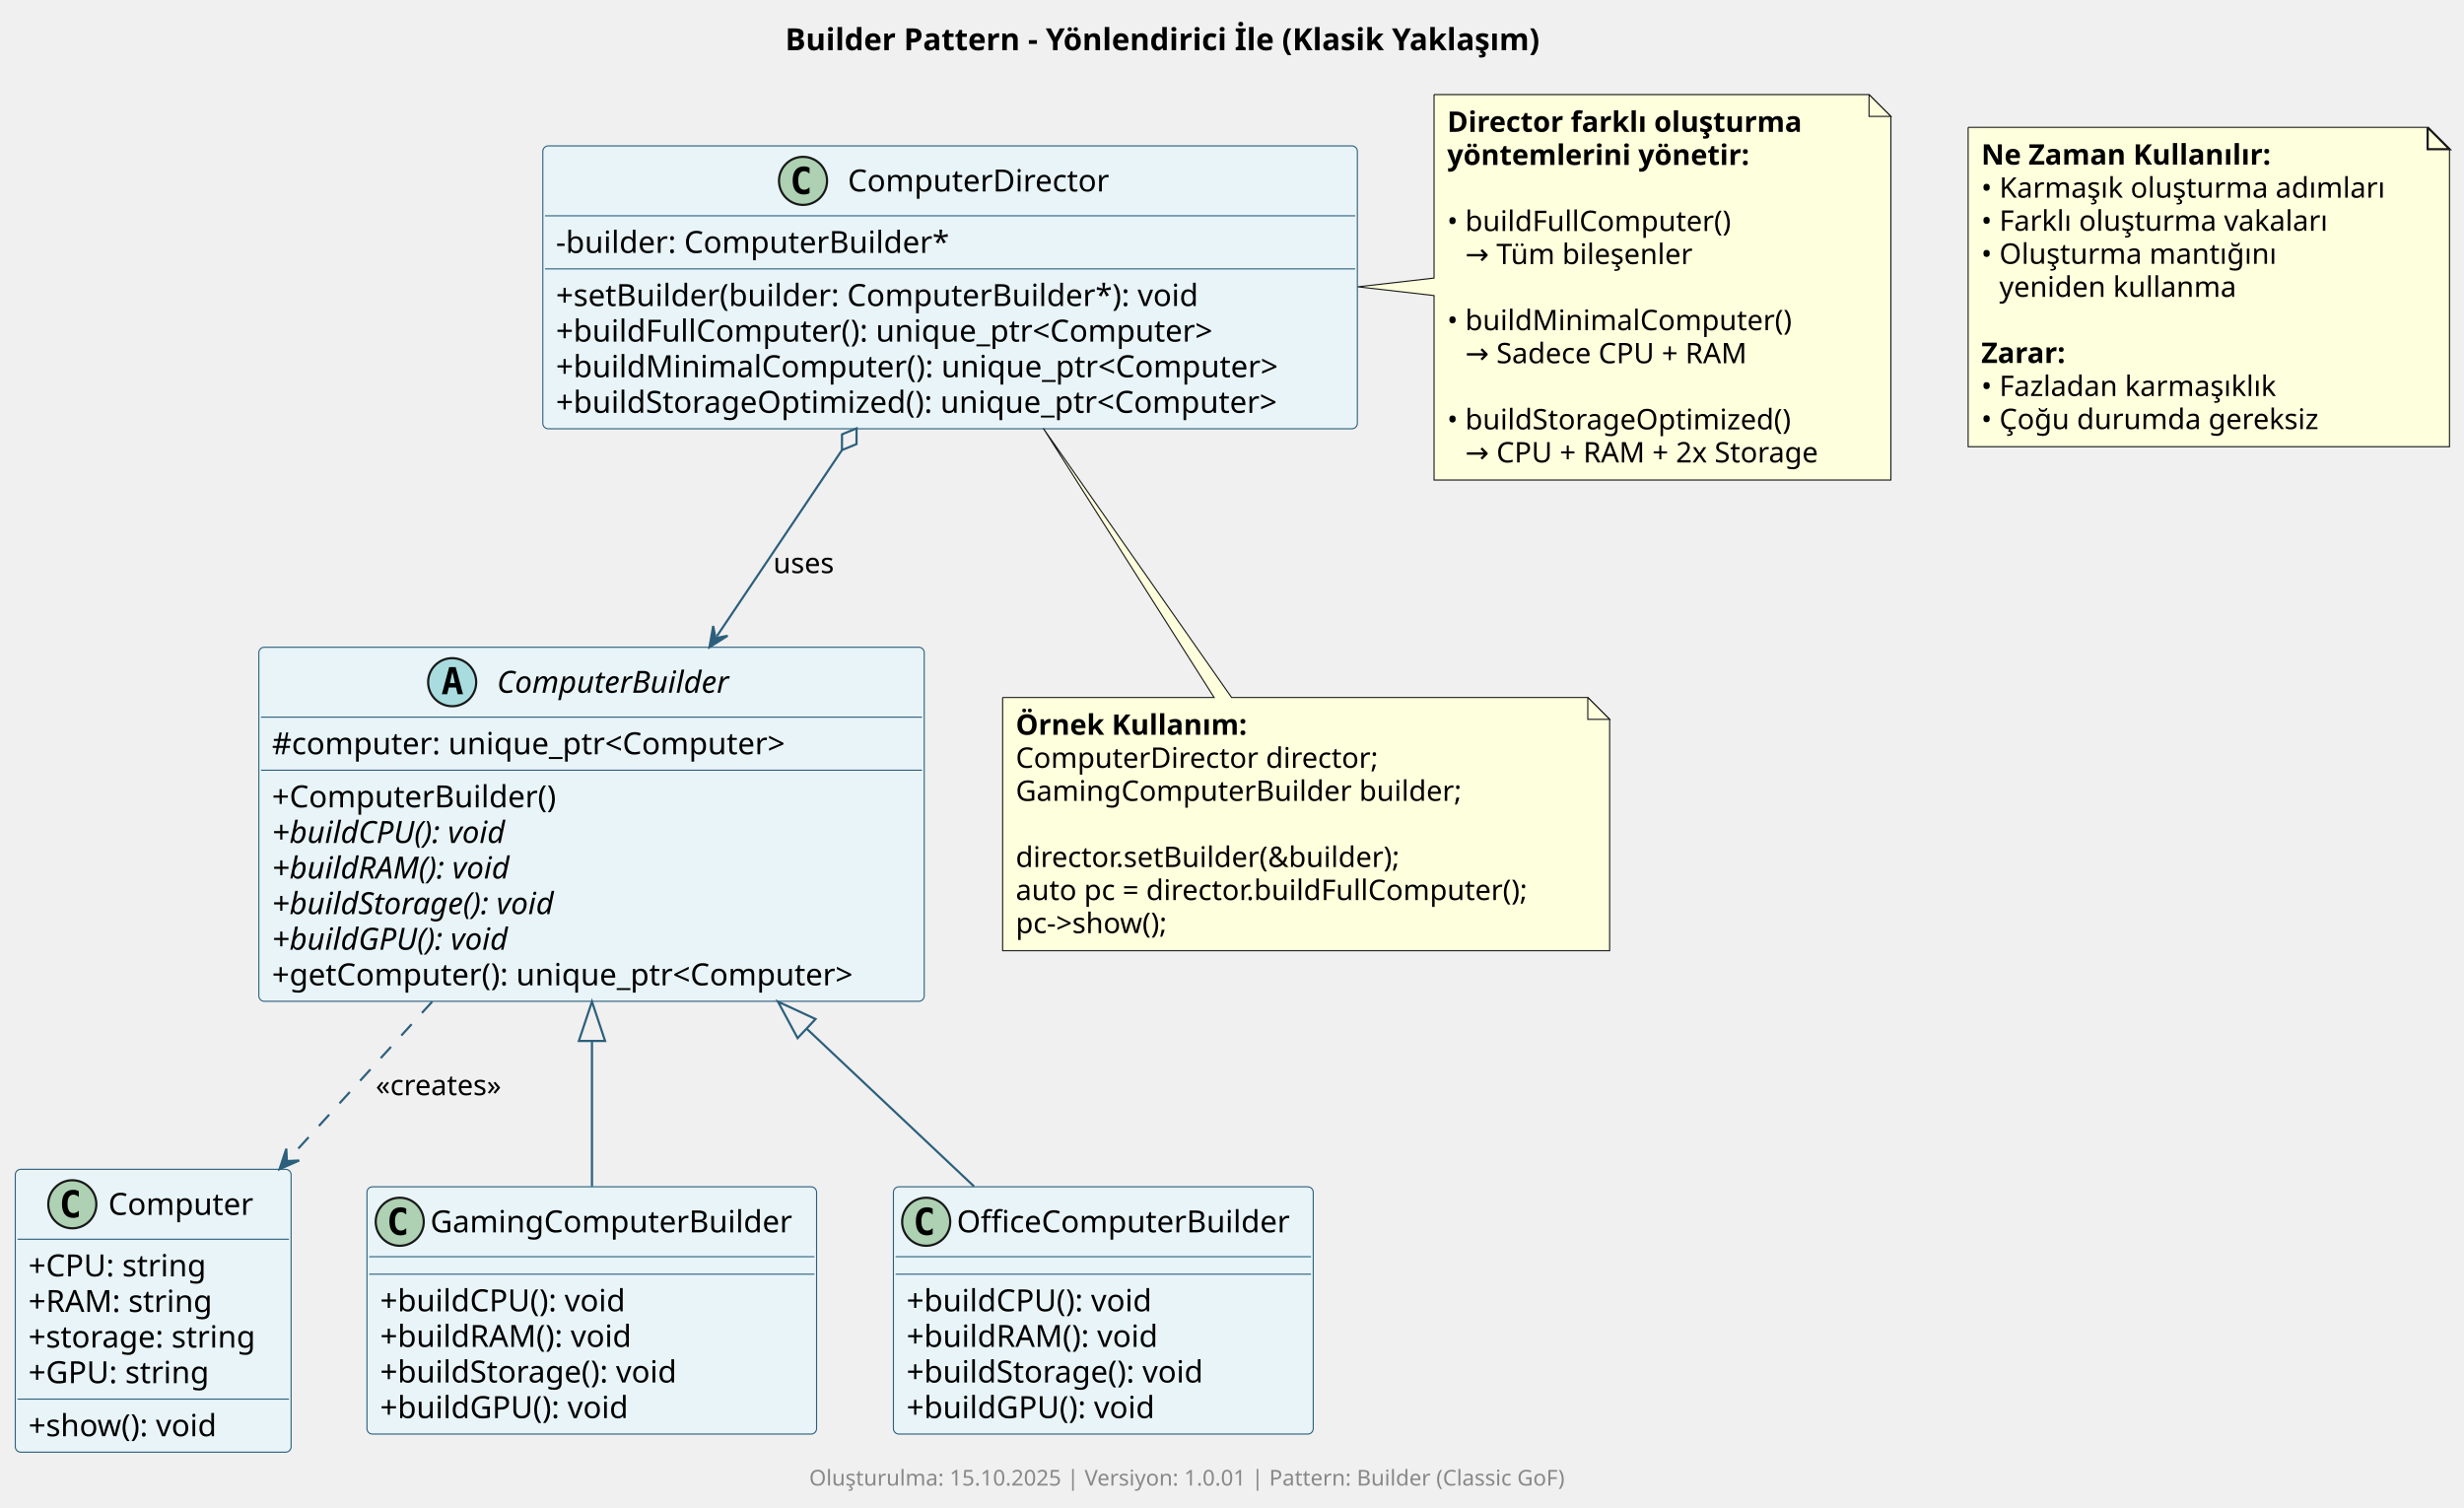
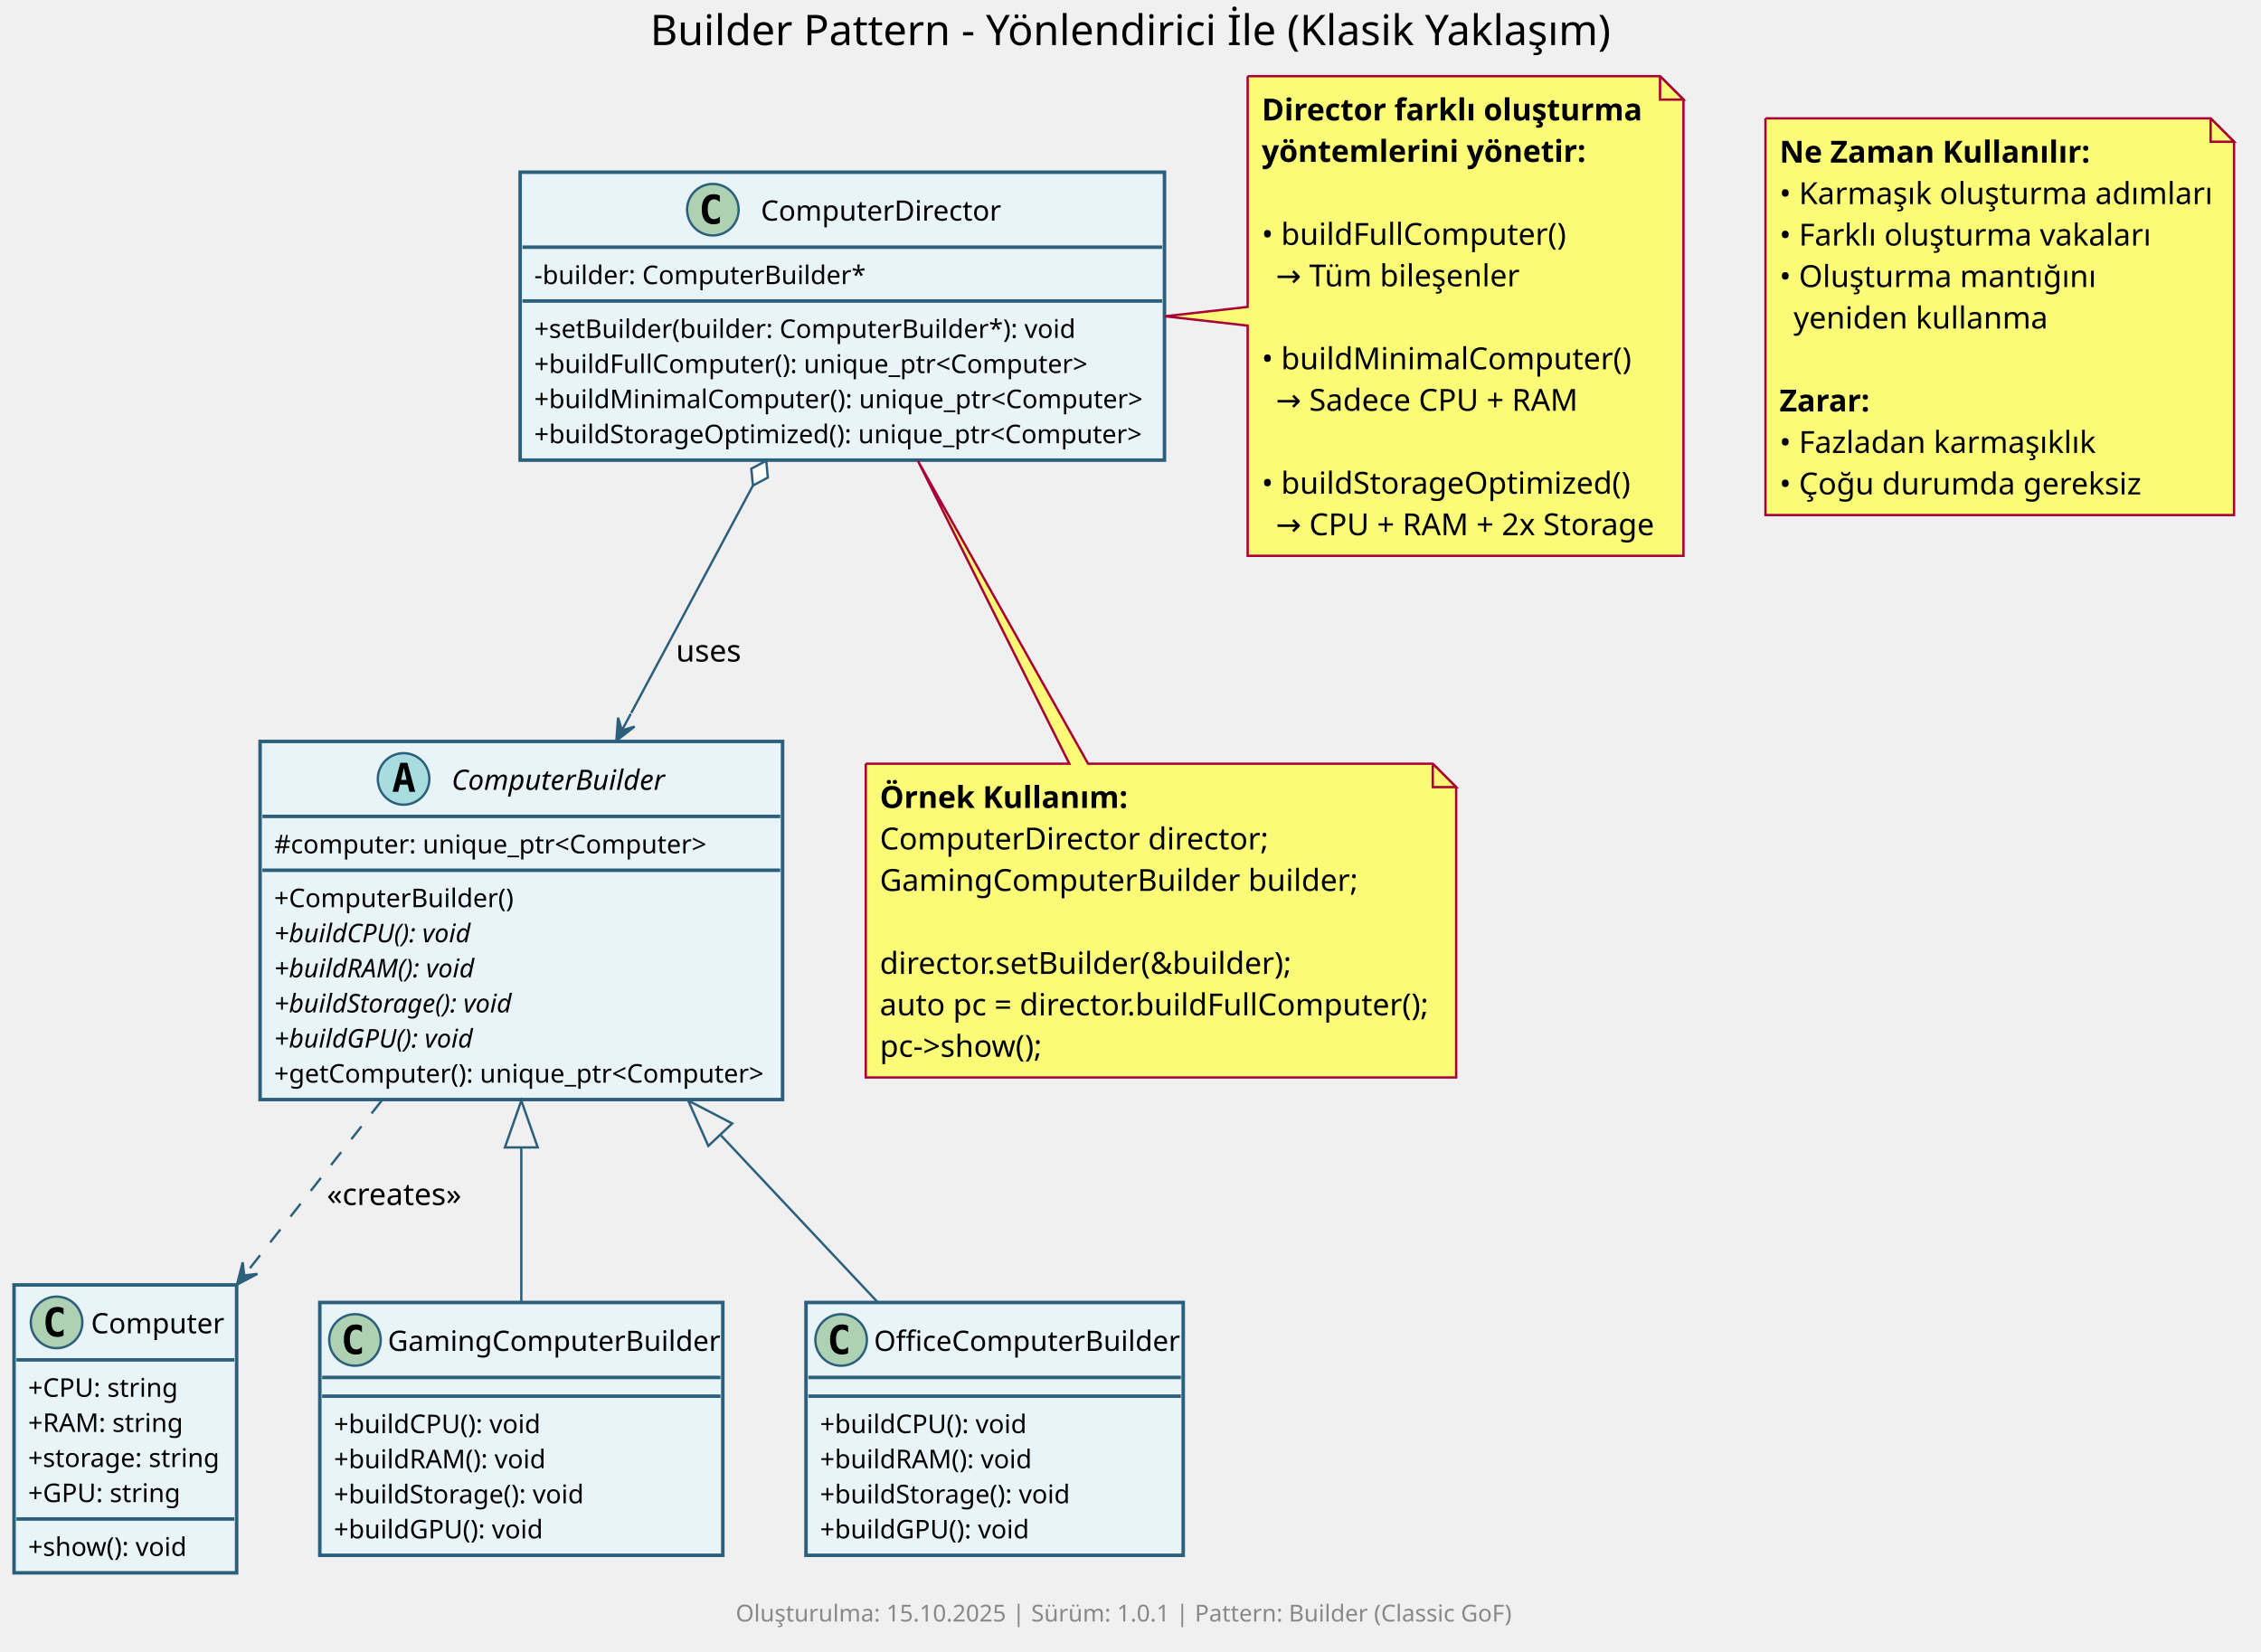
- <svg xmlns="http://www.w3.org/2000/svg" contentStyleType="text/css" data-diagram-type="CLASS" height="690px" preserveAspectRatio="none" style="width:1128px;height:690px;background:#FFFFFF;" version="1.1" viewBox="0 0 1128 690" width="1128px" zoomAndPan="magnify">
+ <svg xmlns="http://www.w3.org/2000/svg" contentScriptType="application/ecmascript" contentStyleType="text/css" height="705px" preserveAspectRatio="none" style="width:965px;height:705px;" version="1.1" viewBox="0 0 965 705" width="965px" zoomAndPan="magnify">
  <defs />
  <g>
-     <g class="title" data-source-line="13">
-       <text fill="#000000" font-family="sans-serif" font-size="14" font-weight="bold" lengthAdjust="spacing" textLength="395.473" x="359.444" y="22.995">Builder Pattern - Yönlendirici İle (Klasik Yaklaşım)</text>
-     </g>
-     <g class="entity" data-entity="Computer" data-source-line="26" data-uid="ent0002" id="entity_Computer">
-       <rect fill="#E8F4F8" height="129.484" rx="2.5" ry="2.5" style="stroke:#2C5F7C;stroke-width:0.5;" width="126.269" x="7" y="535.297" />
-       <ellipse cx="33.103" cy="551.297" fill="#ADD1B2" rx="11" ry="11" style="stroke:#181818;stroke-width:1;" />
-       <path d="M36.072,556.938 Q35.493,557.234 34.853,557.375 Q34.212,557.531 33.509,557.531 Q31.009,557.531 29.681,555.891 Q28.368,554.234 28.368,551.109 Q28.368,547.984 29.681,546.328 Q31.009,544.672 33.509,544.672 Q34.212,544.672 34.853,544.828 Q35.509,544.984 36.072,545.281 L36.072,548 Q35.447,547.422 34.853,547.156 Q34.259,546.875 33.634,546.875 Q32.29,546.875 31.603,547.953 Q30.915,549.016 30.915,551.109 Q30.915,553.203 31.603,554.281 Q32.29,555.344 33.634,555.344 Q34.259,555.344 34.853,555.078 Q35.447,554.797 36.072,554.219 L36.072,556.938 Z " fill="#000000" />
-       <text fill="#000000" font-family="sans-serif" font-size="14" lengthAdjust="spacing" textLength="69.597" x="49.57" y="556.144">Computer</text>
-       <line style="stroke:#2C5F7C;stroke-width:0.5;" x1="8" x2="132.269" y1="567.297" y2="567.297" />
-       <text fill="#000000" font-family="sans-serif" font-size="14" lengthAdjust="spacing" textLength="89.551" x="13" y="584.292">+CPU: string</text>
-       <text fill="#000000" font-family="sans-serif" font-size="14" lengthAdjust="spacing" textLength="92.47" x="13" y="600.589">+RAM: string</text>
-       <text fill="#000000" font-family="sans-serif" font-size="14" lengthAdjust="spacing" textLength="114.269" x="13" y="616.886">+storage: string</text>
-       <text fill="#000000" font-family="sans-serif" font-size="14" lengthAdjust="spacing" textLength="90.624" x="13" y="633.183">+GPU: string</text>
-       <line style="stroke:#2C5F7C;stroke-width:0.5;" x1="8" x2="132.269" y1="640.484" y2="640.484" />
-       <text fill="#000000" font-family="sans-serif" font-size="14" lengthAdjust="spacing" textLength="97.631" x="13" y="657.48">+show(): void</text>
-     </g>
-     <g class="entity" data-entity="ComputerBuilder" data-source-line="36" data-uid="ent0003" id="entity_ComputerBuilder">
-       <rect fill="#E8F4F8" height="162.078" rx="2.5" ry="2.5" style="stroke:#2C5F7C;stroke-width:0.5;" width="304.606" x="118.5" y="296.297" />
-       <ellipse cx="206.998" cy="312.297" fill="#A9DCDF" rx="11" ry="11" style="stroke:#181818;stroke-width:1;" />
-       <path d="M207.107,307.641 L205.951,312.719 L208.279,312.719 L207.107,307.641 Z M205.623,305.406 L208.607,305.406 L211.967,317.797 L209.514,317.797 L208.748,314.734 L205.467,314.734 L204.717,317.797 L202.279,317.797 L205.623,305.406 Z " fill="#000000" />
-       <text fill="#000000" font-family="sans-serif" font-size="14" font-style="italic" lengthAdjust="spacing" textLength="119.109" x="227.498" y="317.144">ComputerBuilder</text>
-       <line style="stroke:#2C5F7C;stroke-width:0.5;" x1="119.5" x2="422.106" y1="328.297" y2="328.297" />
-       <text fill="#000000" font-family="sans-serif" font-size="14" lengthAdjust="spacing" textLength="256.614" x="124.5" y="345.292">#computer: unique_ptr&lt;Computer&gt;</text>
-       <line style="stroke:#2C5F7C;stroke-width:0.5;" x1="119.5" x2="422.106" y1="352.594" y2="352.594" />
-       <text fill="#000000" font-family="sans-serif" font-size="14" lengthAdjust="spacing" textLength="141.764" x="124.5" y="369.589">+ComputerBuilder()</text>
-       <text fill="#000000" font-family="sans-serif" font-size="14" font-style="italic" lengthAdjust="spacing" textLength="124.339" x="124.5" y="385.886">+buildCPU(): void</text>
-       <text fill="#000000" font-family="sans-serif" font-size="14" font-style="italic" lengthAdjust="spacing" textLength="127.258" x="124.5" y="402.183">+buildRAM(): void</text>
-       <text fill="#000000" font-family="sans-serif" font-size="14" font-style="italic" lengthAdjust="spacing" textLength="150.65" x="124.5" y="418.479">+buildStorage(): void</text>
-       <text fill="#000000" font-family="sans-serif" font-size="14" font-style="italic" lengthAdjust="spacing" textLength="125.412" x="124.5" y="434.776">+buildGPU(): void</text>
-       <text fill="#000000" font-family="sans-serif" font-size="14" lengthAdjust="spacing" textLength="292.606" x="124.5" y="451.073">+getComputer(): unique_ptr&lt;Computer&gt;</text>
-     </g>
-     <g class="entity" data-entity="GamingComputerBuilder" data-source-line="48" data-uid="ent0004" id="entity_GamingComputerBuilder">
-       <rect fill="#E8F4F8" height="113.188" rx="2.5" ry="2.5" style="stroke:#2C5F7C;stroke-width:0.5;" width="205.824" x="168" y="543.297" />
-       <ellipse cx="183" cy="559.297" fill="#ADD1B2" rx="11" ry="11" style="stroke:#181818;stroke-width:1;" />
-       <path d="M185.969,564.938 Q185.391,565.234 184.75,565.375 Q184.109,565.531 183.406,565.531 Q180.906,565.531 179.578,563.891 Q178.266,562.234 178.266,559.109 Q178.266,555.984 179.578,554.328 Q180.906,552.672 183.406,552.672 Q184.109,552.672 184.75,552.828 Q185.406,552.984 185.969,553.281 L185.969,556 Q185.344,555.422 184.75,555.156 Q184.156,554.875 183.531,554.875 Q182.188,554.875 181.5,555.953 Q180.812,557.016 180.812,559.109 Q180.812,561.203 181.5,562.281 Q182.188,563.344 183.531,563.344 Q184.156,563.344 184.75,563.078 Q185.344,562.797 185.969,562.219 L185.969,564.938 Z " fill="#000000" />
-       <text fill="#000000" font-family="sans-serif" font-size="14" lengthAdjust="spacing" textLength="173.824" x="197" y="564.144">GamingComputerBuilder</text>
-       <line style="stroke:#2C5F7C;stroke-width:0.5;" x1="169" x2="372.824" y1="575.297" y2="575.297" />
-       <line style="stroke:#2C5F7C;stroke-width:0.5;" x1="169" x2="372.824" y1="583.297" y2="583.297" />
-       <text fill="#000000" font-family="sans-serif" font-size="14" lengthAdjust="spacing" textLength="124.339" x="174" y="600.292">+buildCPU(): void</text>
-       <text fill="#000000" font-family="sans-serif" font-size="14" lengthAdjust="spacing" textLength="127.258" x="174" y="616.589">+buildRAM(): void</text>
-       <text fill="#000000" font-family="sans-serif" font-size="14" lengthAdjust="spacing" textLength="150.65" x="174" y="632.886">+buildStorage(): void</text>
-       <text fill="#000000" font-family="sans-serif" font-size="14" lengthAdjust="spacing" textLength="125.412" x="174" y="649.183">+buildGPU(): void</text>
-     </g>
-     <g class="entity" data-entity="OfficeComputerBuilder" data-source-line="55" data-uid="ent0005" id="entity_OfficeComputerBuilder">
-       <rect fill="#E8F4F8" height="113.188" rx="2.5" ry="2.5" style="stroke:#2C5F7C;stroke-width:0.5;" width="192.186" x="409" y="543.297" />
-       <ellipse cx="424" cy="559.297" fill="#ADD1B2" rx="11" ry="11" style="stroke:#181818;stroke-width:1;" />
-       <path d="M426.969,564.938 Q426.391,565.234 425.75,565.375 Q425.109,565.531 424.406,565.531 Q421.906,565.531 420.578,563.891 Q419.266,562.234 419.266,559.109 Q419.266,555.984 420.578,554.328 Q421.906,552.672 424.406,552.672 Q425.109,552.672 425.75,552.828 Q426.406,552.984 426.969,553.281 L426.969,556 Q426.344,555.422 425.75,555.156 Q425.156,554.875 424.531,554.875 Q423.188,554.875 422.5,555.953 Q421.812,557.016 421.812,559.109 Q421.812,561.203 422.5,562.281 Q423.188,563.344 424.531,563.344 Q425.156,563.344 425.75,563.078 Q426.344,562.797 426.969,562.219 L426.969,564.938 Z " fill="#000000" />
-       <text fill="#000000" font-family="sans-serif" font-size="14" lengthAdjust="spacing" textLength="160.186" x="438" y="564.144">OfficeComputerBuilder</text>
-       <line style="stroke:#2C5F7C;stroke-width:0.5;" x1="410" x2="600.187" y1="575.297" y2="575.297" />
-       <line style="stroke:#2C5F7C;stroke-width:0.5;" x1="410" x2="600.187" y1="583.297" y2="583.297" />
-       <text fill="#000000" font-family="sans-serif" font-size="14" lengthAdjust="spacing" textLength="124.339" x="415" y="600.292">+buildCPU(): void</text>
-       <text fill="#000000" font-family="sans-serif" font-size="14" lengthAdjust="spacing" textLength="127.258" x="415" y="616.589">+buildRAM(): void</text>
-       <text fill="#000000" font-family="sans-serif" font-size="14" lengthAdjust="spacing" textLength="150.65" x="415" y="632.886">+buildStorage(): void</text>
-       <text fill="#000000" font-family="sans-serif" font-size="14" lengthAdjust="spacing" textLength="125.412" x="415" y="649.183">+buildGPU(): void</text>
-     </g>
-     <g class="entity" data-entity="ComputerDirector" data-source-line="63" data-uid="ent0006" id="entity_ComputerDirector">
-       <rect fill="#E8F4F8" height="129.484" rx="2.5" ry="2.5" style="stroke:#2C5F7C;stroke-width:0.5;" width="372.883" x="248.5" y="66.797" />
-       <ellipse cx="367.62" cy="82.797" fill="#ADD1B2" rx="11" ry="11" style="stroke:#181818;stroke-width:1;" />
-       <path d="M370.588,88.438 Q370.01,88.734 369.37,88.875 Q368.729,89.031 368.026,89.031 Q365.526,89.031 364.198,87.391 Q362.885,85.734 362.885,82.609 Q362.885,79.484 364.198,77.828 Q365.526,76.172 368.026,76.172 Q368.729,76.172 369.37,76.328 Q370.026,76.484 370.588,76.781 L370.588,79.5 Q369.963,78.922 369.37,78.656 Q368.776,78.375 368.151,78.375 Q366.807,78.375 366.12,79.453 Q365.432,80.516 365.432,82.609 Q365.432,84.703 366.12,85.781 Q366.807,86.844 368.151,86.844 Q368.776,86.844 369.37,86.578 Q369.963,86.297 370.588,85.719 L370.588,88.438 Z " fill="#000000" />
-       <text fill="#000000" font-family="sans-serif" font-size="14" lengthAdjust="spacing" textLength="126.144" x="388.12" y="87.644">ComputerDirector</text>
-       <line style="stroke:#2C5F7C;stroke-width:0.5;" x1="249.5" x2="620.383" y1="98.797" y2="98.797" />
-       <text fill="#000000" font-family="sans-serif" font-size="14" lengthAdjust="spacing" textLength="189.123" x="254.5" y="115.792">-builder: ComputerBuilder*</text>
-       <line style="stroke:#2C5F7C;stroke-width:0.5;" x1="249.5" x2="620.383" y1="123.094" y2="123.094" />
-       <text fill="#000000" font-family="sans-serif" font-size="14" lengthAdjust="spacing" textLength="316.429" x="254.5" y="140.089">+setBuilder(builder: ComputerBuilder*): void</text>
-       <text fill="#000000" font-family="sans-serif" font-size="14" lengthAdjust="spacing" textLength="328.747" x="254.5" y="156.386">+buildFullComputer(): unique_ptr&lt;Computer&gt;</text>
-       <text fill="#000000" font-family="sans-serif" font-size="14" lengthAdjust="spacing" textLength="358.88" x="254.5" y="172.683">+buildMinimalComputer(): unique_ptr&lt;Computer&gt;</text>
-       <text fill="#000000" font-family="sans-serif" font-size="14" lengthAdjust="spacing" textLength="360.883" x="254.5" y="188.98">+buildStorageOptimized(): unique_ptr&lt;Computer&gt;</text>
-     </g>
-     <g class="entity" data-entity="GMN11" data-source-line="79" data-uid="ent0012" id="entity_GMN11">
-       <path d="M656.5,43.297 L656.5,127.297 L621.56,131.297 L656.5,135.297 L656.5,219.758 A0,0 0 0 0 656.5,219.758 L865.638,219.758 A0,0 0 0 0 865.638,219.758 L865.638,53.297 L855.638,43.297 L656.5,43.297 A0,0 0 0 0 656.5,43.297" fill="#FEFFDD" style="stroke:#181818;stroke-width:0.5;" />
-       <path d="M855.638,43.297 L855.638,53.297 L865.638,53.297 L855.638,43.297" fill="#FEFFDD" style="stroke:#181818;stroke-width:0.5;" />
-       <text fill="#000000" font-family="sans-serif" font-size="13" font-weight="bold" lengthAdjust="spacing" textLength="181.765" x="662.5" y="60.364">Director farklı oluşturma</text>
-       <text fill="#000000" font-family="sans-serif" font-size="13" font-weight="bold" lengthAdjust="spacing" textLength="155.372" x="662.5" y="75.497">yöntemlerini yönetir:</text>
-       <text fill="#000000" font-family="sans-serif" font-size="13" lengthAdjust="spacing" textLength="4.132" x="662.5" y="90.629"> </text>
-       <text fill="#000000" font-family="sans-serif" font-size="13" lengthAdjust="spacing" textLength="141.477" x="662.5" y="105.762">• buildFullComputer()</text>
-       <text fill="#000000" font-family="sans-serif" font-size="13" lengthAdjust="spacing" textLength="111.439" x="670.765" y="120.895">→ Tüm bileşenler</text>
-       <text fill="#000000" font-family="sans-serif" font-size="13" lengthAdjust="spacing" textLength="4.132" x="662.5" y="136.028"> </text>
-       <text fill="#000000" font-family="sans-serif" font-size="13" lengthAdjust="spacing" textLength="169.457" x="662.5" y="151.161">• buildMinimalComputer()</text>
-       <text fill="#000000" font-family="sans-serif" font-size="13" lengthAdjust="spacing" textLength="141.502" x="670.765" y="166.293">→ Sadece CPU + RAM</text>
-       <text fill="#000000" font-family="sans-serif" font-size="13" lengthAdjust="spacing" textLength="4.132" x="662.5" y="181.426"> </text>
-       <text fill="#000000" font-family="sans-serif" font-size="13" lengthAdjust="spacing" textLength="171.317" x="662.5" y="196.559">• buildStorageOptimized()</text>
-       <text fill="#000000" font-family="sans-serif" font-size="13" lengthAdjust="spacing" textLength="179.874" x="670.765" y="211.692">→ CPU + RAM + 2x Storage</text>
-     </g>
-     <g class="entity" data-entity="GMN14" data-source-line="93" data-uid="ent0015" id="entity_GMN14">
-       <path d="M459,319.297 L459,435.227 A0,0 0 0 0 459,435.227 L736.883,435.227 A0,0 0 0 0 736.883,435.227 L736.883,329.297 L726.883,319.297 L563.81,319.297 L477.61,196.087 L555.81,319.297 L459,319.297 A0,0 0 0 0 459,319.297" fill="#FEFFDD" style="stroke:#181818;stroke-width:0.5;" />
-       <path d="M726.883,319.297 L726.883,329.297 L736.883,329.297 L726.883,319.297" fill="#FEFFDD" style="stroke:#181818;stroke-width:0.5;" />
-       <text fill="#000000" font-family="sans-serif" font-size="13" font-weight="bold" lengthAdjust="spacing" textLength="118.174" x="465" y="336.364">Örnek Kullanım:</text>
-       <text fill="#000000" font-family="sans-serif" font-size="13" lengthAdjust="spacing" textLength="176.395" x="465" y="351.497">ComputerDirector director;</text>
-       <text fill="#000000" font-family="sans-serif" font-size="13" lengthAdjust="spacing" textLength="215.23" x="465" y="366.629">GamingComputerBuilder builder;</text>
-       <text fill="#000000" font-family="sans-serif" font-size="13" lengthAdjust="spacing" textLength="4.132" x="465" y="381.762"> </text>
-       <text fill="#000000" font-family="sans-serif" font-size="13" lengthAdjust="spacing" textLength="190.696" x="465" y="396.895">director.setBuilder(&amp;builder);</text>
-       <text fill="#000000" font-family="sans-serif" font-size="13" lengthAdjust="spacing" textLength="256.883" x="465" y="412.028">auto pc = director.buildFullComputer();</text>
-       <text fill="#000000" font-family="sans-serif" font-size="13" lengthAdjust="spacing" textLength="79.105" x="465" y="427.161">pc-&gt;show();</text>
-     </g>
-     <g class="entity" data-entity="N1" data-source-line="102" data-uid="ent0017" id="entity_N1">
-       <path d="M901,58.297 L901,204.492 L1121.361,204.492 L1121.361,68.297 L1111.361,58.297 L901,58.297" fill="#FEFFDD" style="stroke:#181818;stroke-width:0.5;" />
-       <path d="M1111.361,58.297 L1111.361,68.297 L1121.361,68.297 L1111.361,58.297" fill="#FEFFDD" style="stroke:#181818;stroke-width:1;" />
-       <text fill="#000000" font-family="sans-serif" font-size="13" font-weight="bold" lengthAdjust="spacing" textLength="149.767" x="907" y="75.364">Ne Zaman Kullanılır:</text>
-       <text fill="#000000" font-family="sans-serif" font-size="13" lengthAdjust="spacing" textLength="199.361" x="907" y="90.497">• Karmaşık oluşturma adımları</text>
-       <text fill="#000000" font-family="sans-serif" font-size="13" lengthAdjust="spacing" textLength="173.183" x="907" y="105.629">• Farklı oluşturma vakaları</text>
-       <text fill="#000000" font-family="sans-serif" font-size="13" lengthAdjust="spacing" textLength="145.393" x="907" y="120.762">• Oluşturma mantığını</text>
-       <text fill="#000000" font-family="sans-serif" font-size="13" lengthAdjust="spacing" textLength="115.991" x="915.265" y="135.895">yeniden kullanma</text>
-       <text fill="#000000" font-family="sans-serif" font-size="13" lengthAdjust="spacing" textLength="4.132" x="907" y="151.028"> </text>
-       <text fill="#000000" font-family="sans-serif" font-size="13" font-weight="bold" lengthAdjust="spacing" textLength="44.992" x="907" y="166.161">Zarar:</text>
-       <text fill="#000000" font-family="sans-serif" font-size="13" lengthAdjust="spacing" textLength="148.37" x="907" y="181.293">• Fazladan karmaşıklık</text>
-       <text fill="#000000" font-family="sans-serif" font-size="13" lengthAdjust="spacing" textLength="166.874" x="907" y="196.426">• Çoğu durumda gereksiz</text>
-     </g>
-     <g class="link" data-entity-1="ComputerBuilder" data-entity-2="Computer" data-source-line="73" data-uid="lnk7" id="link_ComputerBuilder_Computer">
-       <path codeLine="73" d="M197.87,458.527 C174.85,483.767 153.812,506.852 132.012,530.772" fill="none" id="ComputerBuilder-to-Computer" style="stroke:#2C5F7C;stroke-width:1;stroke-dasharray:7.0,7.0;" />
-       <polygon fill="#2C5F7C" points="127.97,535.207,136.989,531.249,131.338,531.511,131.076,525.861,127.97,535.207" style="stroke:#2C5F7C;stroke-width:1;" />
-       <text fill="#000000" font-family="sans-serif" font-size="13" lengthAdjust="spacing" textLength="64.232" x="172" y="501.364">«creates»</text>
-     </g>
-     <g class="link" data-entity-1="ComputerBuilder" data-entity-2="GamingComputerBuilder" data-source-line="74" data-uid="lnk8" id="link_ComputerBuilder_GamingComputerBuilder">
-       <path codeLine="74" d="M271,476.527 C271,504.597 271,517.487 271,543.117" fill="none" id="ComputerBuilder-backto-GamingComputerBuilder" style="stroke:#2C5F7C;stroke-width:1;" />
-       <polygon fill="none" points="271,458.527,265,476.527,277,476.527,271,458.527" style="stroke:#2C5F7C;stroke-width:1;" />
-     </g>
-     <g class="link" data-entity-1="ComputerBuilder" data-entity-2="OfficeComputerBuilder" data-source-line="75" data-uid="lnk9" id="link_ComputerBuilder_OfficeComputerBuilder">
-       <path codeLine="75" d="M369.243,470.869 C399.043,498.939 418.71,517.487 445.91,543.117" fill="none" id="ComputerBuilder-backto-OfficeComputerBuilder" style="stroke:#2C5F7C;stroke-width:1;" />
-       <polygon fill="none" points="356.14,458.527,365.129,475.236,373.356,466.501,356.14,458.527" style="stroke:#2C5F7C;stroke-width:1;" />
-     </g>
-     <g class="link" data-entity-1="ComputerDirector" data-entity-2="ComputerBuilder" data-source-line="76" data-uid="lnk10" id="link_ComputerDirector_ComputerBuilder">
-       <path codeLine="76" d="M385.435,206.045 C364.835,236.685 349.988,258.788 328.128,291.298" fill="none" id="ComputerDirector-ComputerBuilder" style="stroke:#2C5F7C;stroke-width:1;" />
-       <polygon fill="none" points="392.13,196.087,385.463,198.834,385.435,206.045,392.102,203.298,392.13,196.087" style="stroke:#2C5F7C;stroke-width:1;" />
-       <polygon fill="#2C5F7C" points="324.78,296.277,333.121,291.04,327.57,292.128,326.483,286.576,324.78,296.277" style="stroke:#2C5F7C;stroke-width:1;" />
-       <text fill="#000000" font-family="sans-serif" font-size="13" lengthAdjust="spacing" textLength="29.783" x="354" y="262.364">uses</text>
-     </g>
-     <g class="footer" data-source-line="104">
-       <text fill="#888888" font-family="sans-serif" font-size="10" lengthAdjust="spacing" textLength="373.511" x="370.425" y="680.063">Oluşturulma: 15.10.2025 | Versiyon: 1.0.01 | Pattern: Builder (Classic GoF)</text>
-     </g>
+     <text fill="#000000" font-family="sans-serif" font-size="18" lengthAdjust="spacingAndGlyphs" textLength="417" x="277.5" y="19.242">Builder Pattern - Yönlendirici İle (Klasik Yaklaşım)</text>
+     <rect fill="#E8F4F8" height="122.909" id="Computer" style="stroke: #2C5F7C; stroke-width: 1.5;" width="95" x="6" y="548.516" />
+     <ellipse cx="24.15" cy="564.516" fill="#ADD1B2" rx="11" ry="11" style="stroke: #2C5F7C; stroke-width: 1.0;" />
+     <path d="M27.119,570.157 Q26.541,570.453 25.9,570.594 Q25.259,570.75 24.556,570.75 Q22.056,570.75 20.728,569.11 Q19.416,567.453 19.416,564.328 Q19.416,561.203 20.728,559.547 Q22.056,557.891 24.556,557.891 Q25.259,557.891 25.9,558.047 Q26.556,558.203 27.119,558.5 L27.119,561.219 Q26.494,560.641 25.9,560.375 Q25.306,560.094 24.681,560.094 Q23.337,560.094 22.65,561.172 Q21.962,562.235 21.962,564.328 Q21.962,566.422 22.65,567.5 Q23.337,568.563 24.681,568.563 Q25.306,568.563 25.9,568.297 Q26.494,568.016 27.119,567.438 L27.119,570.157 Z " />
+     <text fill="#000000" font-family="sans-serif" font-size="12" lengthAdjust="spacingAndGlyphs" textLength="56" x="38.85" y="569.172">Computer</text>
+     <line style="stroke: #2C5F7C; stroke-width: 1.5;" x1="7" x2="100" y1="580.516" y2="580.516" />
+     <text fill="#000000" font-family="sans-serif" font-size="11" lengthAdjust="spacingAndGlyphs" textLength="65" x="12" y="596.275">+CPU: string</text>
+     <text fill="#000000" font-family="sans-serif" font-size="11" lengthAdjust="spacingAndGlyphs" textLength="67" x="12" y="611.257">+RAM: string</text>
+     <text fill="#000000" font-family="sans-serif" font-size="11" lengthAdjust="spacingAndGlyphs" textLength="83" x="12" y="626.239">+storage: string</text>
+     <text fill="#000000" font-family="sans-serif" font-size="11" lengthAdjust="spacingAndGlyphs" textLength="66" x="12" y="641.22">+GPU: string</text>
+     <line style="stroke: #2C5F7C; stroke-width: 1.5;" x1="7" x2="100" y1="648.443" y2="648.443" />
+     <text fill="#000000" font-family="sans-serif" font-size="11" lengthAdjust="spacingAndGlyphs" textLength="69" x="12" y="664.202">+show(): void</text>
+     <rect fill="#E8F4F8" height="152.873" id="ComputerBuilder" style="stroke: #2C5F7C; stroke-width: 1.5;" width="223" x="111" y="316.516" />
+     <ellipse cx="172.25" cy="332.516" fill="#A9DCDF" rx="11" ry="11" style="stroke: #2C5F7C; stroke-width: 1.0;" />
+     <path d="M172.359,327.86 L171.203,332.938 L173.531,332.938 L172.359,327.86 Z M170.875,325.625 L173.859,325.625 L177.219,338.016 L174.766,338.016 L174,334.953 L170.719,334.953 L169.969,338.016 L167.531,338.016 L170.875,325.625 Z " />
+     <text fill="#000000" font-family="sans-serif" font-size="12" font-style="italic" lengthAdjust="spacingAndGlyphs" textLength="92" x="192.75" y="337.172">ComputerBuilder</text>
+     <line style="stroke: #2C5F7C; stroke-width: 1.5;" x1="112" x2="333" y1="348.516" y2="348.516" />
+     <text fill="#000000" font-family="sans-serif" font-size="11" lengthAdjust="spacingAndGlyphs" textLength="187" x="117" y="364.275">#computer: unique_ptr&lt;Computer&gt;</text>
+     <line style="stroke: #2C5F7C; stroke-width: 1.5;" x1="112" x2="333" y1="371.498" y2="371.498" />
+     <text fill="#000000" font-family="sans-serif" font-size="11" lengthAdjust="spacingAndGlyphs" textLength="103" x="117" y="387.257">+ComputerBuilder()</text>
+     <text fill="#000000" font-family="sans-serif" font-size="11" font-style="italic" lengthAdjust="spacingAndGlyphs" textLength="81" x="117" y="402.238">+buildCPU(): void</text>
+     <text fill="#000000" font-family="sans-serif" font-size="11" font-style="italic" lengthAdjust="spacingAndGlyphs" textLength="83" x="117" y="417.22">+buildRAM(): void</text>
+     <text fill="#000000" font-family="sans-serif" font-size="11" font-style="italic" lengthAdjust="spacingAndGlyphs" textLength="99" x="117" y="432.202">+buildStorage(): void</text>
+     <text fill="#000000" font-family="sans-serif" font-size="11" font-style="italic" lengthAdjust="spacingAndGlyphs" textLength="82" x="117" y="447.184">+buildGPU(): void</text>
+     <text fill="#000000" font-family="sans-serif" font-size="11" lengthAdjust="spacingAndGlyphs" textLength="211" x="117" y="462.166">+getComputer(): unique_ptr&lt;Computer&gt;</text>
+     <rect fill="#E8F4F8" height="107.928" id="GamingComputerBuilder" style="stroke: #2C5F7C; stroke-width: 1.5;" width="172" x="136.5" y="556.016" />
+     <ellipse cx="151.5" cy="572.016" fill="#ADD1B2" rx="11" ry="11" style="stroke: #2C5F7C; stroke-width: 1.0;" />
+     <path d="M154.469,577.657 Q153.891,577.953 153.25,578.094 Q152.609,578.25 151.906,578.25 Q149.406,578.25 148.078,576.61 Q146.766,574.953 146.766,571.828 Q146.766,568.703 148.078,567.047 Q149.406,565.391 151.906,565.391 Q152.609,565.391 153.25,565.547 Q153.906,565.703 154.469,566 L154.469,568.719 Q153.844,568.141 153.25,567.875 Q152.656,567.594 152.031,567.594 Q150.688,567.594 150,568.672 Q149.312,569.735 149.312,571.828 Q149.312,573.922 150,575 Q150.688,576.063 152.031,576.063 Q152.656,576.063 153.25,575.797 Q153.844,575.516 154.469,574.938 L154.469,577.657 Z " />
+     <text fill="#000000" font-family="sans-serif" font-size="12" lengthAdjust="spacingAndGlyphs" textLength="140" x="165.5" y="576.672">GamingComputerBuilder</text>
+     <line style="stroke: #2C5F7C; stroke-width: 1.5;" x1="137.5" x2="307.5" y1="588.016" y2="588.016" />
+     <line style="stroke: #2C5F7C; stroke-width: 1.5;" x1="137.5" x2="307.5" y1="596.016" y2="596.016" />
+     <text fill="#000000" font-family="sans-serif" font-size="11" lengthAdjust="spacingAndGlyphs" textLength="90" x="142.5" y="611.775">+buildCPU(): void</text>
+     <text fill="#000000" font-family="sans-serif" font-size="11" lengthAdjust="spacingAndGlyphs" textLength="92" x="142.5" y="626.757">+buildRAM(): void</text>
+     <text fill="#000000" font-family="sans-serif" font-size="11" lengthAdjust="spacingAndGlyphs" textLength="109" x="142.5" y="641.739">+buildStorage(): void</text>
+     <text fill="#000000" font-family="sans-serif" font-size="11" lengthAdjust="spacingAndGlyphs" textLength="91" x="142.5" y="656.72">+buildGPU(): void</text>
+     <rect fill="#E8F4F8" height="107.928" id="OfficeComputerBuilder" style="stroke: #2C5F7C; stroke-width: 1.5;" width="161" x="344" y="556.016" />
+     <ellipse cx="359" cy="572.016" fill="#ADD1B2" rx="11" ry="11" style="stroke: #2C5F7C; stroke-width: 1.0;" />
+     <path d="M361.969,577.657 Q361.391,577.953 360.75,578.094 Q360.109,578.25 359.406,578.25 Q356.906,578.25 355.578,576.61 Q354.266,574.953 354.266,571.828 Q354.266,568.703 355.578,567.047 Q356.906,565.391 359.406,565.391 Q360.109,565.391 360.75,565.547 Q361.406,565.703 361.969,566 L361.969,568.719 Q361.344,568.141 360.75,567.875 Q360.156,567.594 359.531,567.594 Q358.188,567.594 357.5,568.672 Q356.812,569.735 356.812,571.828 Q356.812,573.922 357.5,575 Q358.188,576.063 359.531,576.063 Q360.156,576.063 360.75,575.797 Q361.344,575.516 361.969,574.938 L361.969,577.657 Z " />
+     <text fill="#000000" font-family="sans-serif" font-size="12" lengthAdjust="spacingAndGlyphs" textLength="129" x="373" y="576.672">OfficeComputerBuilder</text>
+     <line style="stroke: #2C5F7C; stroke-width: 1.5;" x1="345" x2="504" y1="588.016" y2="588.016" />
+     <line style="stroke: #2C5F7C; stroke-width: 1.5;" x1="345" x2="504" y1="596.016" y2="596.016" />
+     <text fill="#000000" font-family="sans-serif" font-size="11" lengthAdjust="spacingAndGlyphs" textLength="90" x="350" y="611.775">+buildCPU(): void</text>
+     <text fill="#000000" font-family="sans-serif" font-size="11" lengthAdjust="spacingAndGlyphs" textLength="92" x="350" y="626.757">+buildRAM(): void</text>
+     <text fill="#000000" font-family="sans-serif" font-size="11" lengthAdjust="spacingAndGlyphs" textLength="109" x="350" y="641.739">+buildStorage(): void</text>
+     <text fill="#000000" font-family="sans-serif" font-size="11" lengthAdjust="spacingAndGlyphs" textLength="91" x="350" y="656.72">+buildGPU(): void</text>
+     <rect fill="#E8F4F8" height="122.909" id="ComputerDirector" style="stroke: #2C5F7C; stroke-width: 1.5;" width="275" x="222" y="73.516" />
+     <ellipse cx="304.25" cy="89.516" fill="#ADD1B2" rx="11" ry="11" style="stroke: #2C5F7C; stroke-width: 1.0;" />
+     <path d="M307.219,95.156 Q306.641,95.453 306,95.594 Q305.359,95.75 304.656,95.75 Q302.156,95.75 300.828,94.11 Q299.516,92.453 299.516,89.328 Q299.516,86.203 300.828,84.547 Q302.156,82.891 304.656,82.891 Q305.359,82.891 306,83.047 Q306.656,83.203 307.219,83.5 L307.219,86.219 Q306.594,85.641 306,85.375 Q305.406,85.094 304.781,85.094 Q303.438,85.094 302.75,86.172 Q302.062,87.235 302.062,89.328 Q302.062,91.422 302.75,92.5 Q303.438,93.563 304.781,93.563 Q305.406,93.563 306,93.297 Q306.594,93.016 307.219,92.438 L307.219,95.156 Z " />
+     <text fill="#000000" font-family="sans-serif" font-size="12" lengthAdjust="spacingAndGlyphs" textLength="102" x="324.75" y="94.172">ComputerDirector</text>
+     <line style="stroke: #2C5F7C; stroke-width: 1.5;" x1="223" x2="496" y1="105.516" y2="105.516" />
+     <text fill="#000000" font-family="sans-serif" font-size="11" lengthAdjust="spacingAndGlyphs" textLength="145" x="228" y="121.275">-builder: ComputerBuilder*</text>
+     <line style="stroke: #2C5F7C; stroke-width: 1.5;" x1="223" x2="496" y1="128.498" y2="128.498" />
+     <text fill="#000000" font-family="sans-serif" font-size="11" lengthAdjust="spacingAndGlyphs" textLength="235" x="228" y="144.257">+setBuilder(builder: ComputerBuilder*): void</text>
+     <text fill="#000000" font-family="sans-serif" font-size="11" lengthAdjust="spacingAndGlyphs" textLength="240" x="228" y="159.238">+buildFullComputer(): unique_ptr&lt;Computer&gt;</text>
+     <text fill="#000000" font-family="sans-serif" font-size="11" lengthAdjust="spacingAndGlyphs" textLength="263" x="228" y="174.22">+buildMinimalComputer(): unique_ptr&lt;Computer&gt;</text>
+     <text fill="#000000" font-family="sans-serif" font-size="11" lengthAdjust="spacingAndGlyphs" textLength="263" x="228" y="189.202">+buildStorageOptimized(): unique_ptr&lt;Computer&gt;</text>
+     <path d="M532.5,32.516 L532.5,131.016 L497.18,135.016 L532.5,139.016 L532.5,237.282 A0,0 0 0 0 532.5,237.282 L718.5,237.282 A0,0 0 0 0 718.5,237.282 L718.5,42.516 L708.5,32.516 L532.5,32.516 A0,0 0 0 0 532.5,32.516 " fill="#FBFB77" style="stroke: #A80036; stroke-width: 1.0;" />
+     <path d="M708.5,32.516 L708.5,42.516 L718.5,42.516 L708.5,32.516 " fill="#FBFB77" style="stroke: #A80036; stroke-width: 1.0;" />
+     <text fill="#000000" font-family="sans-serif" font-size="13" font-weight="bold" lengthAdjust="spacingAndGlyphs" textLength="165" x="538.5" y="51.413">Director farklı oluşturma</text>
+     <text fill="#000000" font-family="sans-serif" font-size="13" font-weight="bold" lengthAdjust="spacingAndGlyphs" textLength="141" x="538.5" y="69.119">yöntemlerini yönetir:</text>
+     <text fill="#000000" font-family="sans-serif" font-size="13" lengthAdjust="spacingAndGlyphs" textLength="0" x="541.5" y="86.825" />
+     <text fill="#000000" font-family="sans-serif" font-size="13" lengthAdjust="spacingAndGlyphs" textLength="128" x="538.5" y="104.531">• buildFullComputer()</text>
+     <text fill="#000000" font-family="sans-serif" font-size="13" lengthAdjust="spacingAndGlyphs" textLength="100" x="544.5" y="122.237">→ Tüm bileşenler</text>
+     <text fill="#000000" font-family="sans-serif" font-size="13" lengthAdjust="spacingAndGlyphs" textLength="0" x="541.5" y="139.943" />
+     <text fill="#000000" font-family="sans-serif" font-size="13" lengthAdjust="spacingAndGlyphs" textLength="155" x="538.5" y="157.649">• buildMinimalComputer()</text>
+     <text fill="#000000" font-family="sans-serif" font-size="13" lengthAdjust="spacingAndGlyphs" textLength="125" x="544.5" y="175.355">→ Sadece CPU + RAM</text>
+     <text fill="#000000" font-family="sans-serif" font-size="13" lengthAdjust="spacingAndGlyphs" textLength="0" x="541.5" y="193.061" />
+     <text fill="#000000" font-family="sans-serif" font-size="13" lengthAdjust="spacingAndGlyphs" textLength="155" x="538.5" y="210.767">• buildStorageOptimized()</text>
+     <text fill="#000000" font-family="sans-serif" font-size="13" lengthAdjust="spacingAndGlyphs" textLength="157" x="544.5" y="228.473">→ CPU + RAM + 2x Storage</text>
+     <path d="M369.5,326.016 L369.5,459.958 A0,0 0 0 0 369.5,459.958 L621.5,459.958 A0,0 0 0 0 621.5,459.958 L621.5,336.016 L611.5,326.016 L464.4,326.016 L391.73,196.686 L456.4,326.016 L369.5,326.016 A0,0 0 0 0 369.5,326.016 " fill="#FBFB77" style="stroke: #A80036; stroke-width: 1.0;" />
+     <path d="M611.5,326.016 L611.5,336.016 L621.5,336.016 L611.5,326.016 " fill="#FBFB77" style="stroke: #A80036; stroke-width: 1.0;" />
+     <text fill="#000000" font-family="sans-serif" font-size="13" font-weight="bold" lengthAdjust="spacingAndGlyphs" textLength="108" x="375.5" y="344.913">Örnek Kullanım:</text>
+     <text fill="#000000" font-family="sans-serif" font-size="13" lengthAdjust="spacingAndGlyphs" textLength="162" x="375.5" y="362.619">ComputerDirector director;</text>
+     <text fill="#000000" font-family="sans-serif" font-size="13" lengthAdjust="spacingAndGlyphs" textLength="198" x="375.5" y="380.325">GamingComputerBuilder builder;</text>
+     <text fill="#000000" font-family="sans-serif" font-size="13" lengthAdjust="spacingAndGlyphs" textLength="0" x="378.5" y="398.031" />
+     <text fill="#000000" font-family="sans-serif" font-size="13" lengthAdjust="spacingAndGlyphs" textLength="173" x="375.5" y="415.737">director.setBuilder(&amp;builder);</text>
+     <text fill="#000000" font-family="sans-serif" font-size="13" lengthAdjust="spacingAndGlyphs" textLength="231" x="375.5" y="433.443">auto pc = director.buildFullComputer();</text>
+     <text fill="#000000" font-family="sans-serif" font-size="13" lengthAdjust="spacingAndGlyphs" textLength="68" x="375.5" y="451.149">pc-&gt;show();</text>
+     <path d="M753.5,50.516 L753.5,219.87 L953.5,219.87 L953.5,60.516 L943.5,50.516 L753.5,50.516 " fill="#FBFB77" style="stroke: #A80036; stroke-width: 1.0;" />
+     <path d="M943.5,50.516 L943.5,60.516 L953.5,60.516 L943.5,50.516 " fill="#FBFB77" style="stroke: #A80036; stroke-width: 1.0;" />
+     <text fill="#000000" font-family="sans-serif" font-size="13" font-weight="bold" lengthAdjust="spacingAndGlyphs" textLength="136" x="759.5" y="69.413">Ne Zaman Kullanılır:</text>
+     <text fill="#000000" font-family="sans-serif" font-size="13" lengthAdjust="spacingAndGlyphs" textLength="179" x="759.5" y="87.119">• Karmaşık oluşturma adımları</text>
+     <text fill="#000000" font-family="sans-serif" font-size="13" lengthAdjust="spacingAndGlyphs" textLength="154" x="759.5" y="104.825">• Farklı oluşturma vakaları</text>
+     <text fill="#000000" font-family="sans-serif" font-size="13" lengthAdjust="spacingAndGlyphs" textLength="132" x="759.5" y="122.531">• Oluşturma mantığını</text>
+     <text fill="#000000" font-family="sans-serif" font-size="13" lengthAdjust="spacingAndGlyphs" textLength="106" x="765.5" y="140.237">yeniden kullanma</text>
+     <text fill="#000000" font-family="sans-serif" font-size="13" lengthAdjust="spacingAndGlyphs" textLength="0" x="762.5" y="157.943" />
+     <text fill="#000000" font-family="sans-serif" font-size="13" font-weight="bold" lengthAdjust="spacingAndGlyphs" textLength="40" x="759.5" y="175.649">Zarar:</text>
+     <text fill="#000000" font-family="sans-serif" font-size="13" lengthAdjust="spacingAndGlyphs" textLength="131" x="759.5" y="193.355">• Fazladan karmaşıklık</text>
+     <text fill="#000000" font-family="sans-serif" font-size="13" lengthAdjust="spacingAndGlyphs" textLength="151" x="759.5" y="211.061">• Çoğu durumda gereksiz</text>
+     <path d="M162.92,469.816 C143.78,494.156 122.78,520.886 104.33,544.356 " fill="none" id="ComputerBuilder-&gt;Computer" style="stroke: #2C5F7C; stroke-width: 1.0; stroke-dasharray: 7.0,7.0;" />
+     <polygon fill="#2C5F7C" points="101.15,548.396,109.865,543.808,104.247,544.471,103.585,538.853,101.15,548.396" style="stroke: #2C5F7C; stroke-width: 1.0;" />
+     <text fill="#000000" font-family="sans-serif" font-size="13" lengthAdjust="spacingAndGlyphs" textLength="57" x="139.5" y="514.413">«creates»</text>
+     <path d="M222.5,489.866 C222.5,512.516 222.5,535.856 222.5,555.816 " fill="none" id="ComputerBuilder&lt;-GamingComputerBuilder" style="stroke: #2C5F7C; stroke-width: 1.0;" />
+     <polygon fill="none" points="215.5,489.816,222.5,469.816,229.5,489.816,215.5,489.816" style="stroke: #2C5F7C; stroke-width: 1.0;" />
+     <path d="M307.71,484.706 C330.48,508.936 354.34,534.336 374.52,555.816 " fill="none" id="ComputerBuilder&lt;-OfficeComputerBuilder" style="stroke: #2C5F7C; stroke-width: 1.0;" />
+     <polygon fill="none" points="302.31,489.186,293.72,469.816,312.51,479.596,302.31,489.186" style="stroke: #2C5F7C; stroke-width: 1.0;" />
+     <path d="M321.36,207.262 C321.36,207.262 286.15,273.086 269.39,304.396 " fill="none" id="ComputerDirector-ComputerBuilder" style="stroke: #2C5F7C; stroke-width: 1.0;" />
+     <polygon fill="#2C5F7C" points="263.07,316.196,270.848,310.154,265.433,311.789,263.798,306.374,263.07,316.196" style="stroke: #2C5F7C; stroke-width: 1.0;" />
+     <line style="stroke: #2C5F7C; stroke-width: 1.0;" x1="265.433" x2="269.21" y1="311.789" y2="304.736" />
+     <polygon fill="#FFFFFF" points="327.03,196.686,320.67,200.084,321.36,207.262,327.72,203.864,327.03,196.686" style="stroke: #2C5F7C; stroke-width: 1.0;" />
+     <text fill="#000000" font-family="sans-serif" font-size="13" lengthAdjust="spacingAndGlyphs" textLength="27" x="288.5" y="282.413">uses</text>
+     <text fill="#888888" font-family="sans-serif" font-size="10" lengthAdjust="spacingAndGlyphs" textLength="344" x="314" y="692.206">Oluşturulma: 15.10.2025 | Sürüm: 1.0.1 | Pattern: Builder (Classic GoF)</text>
  </g>
</svg>
